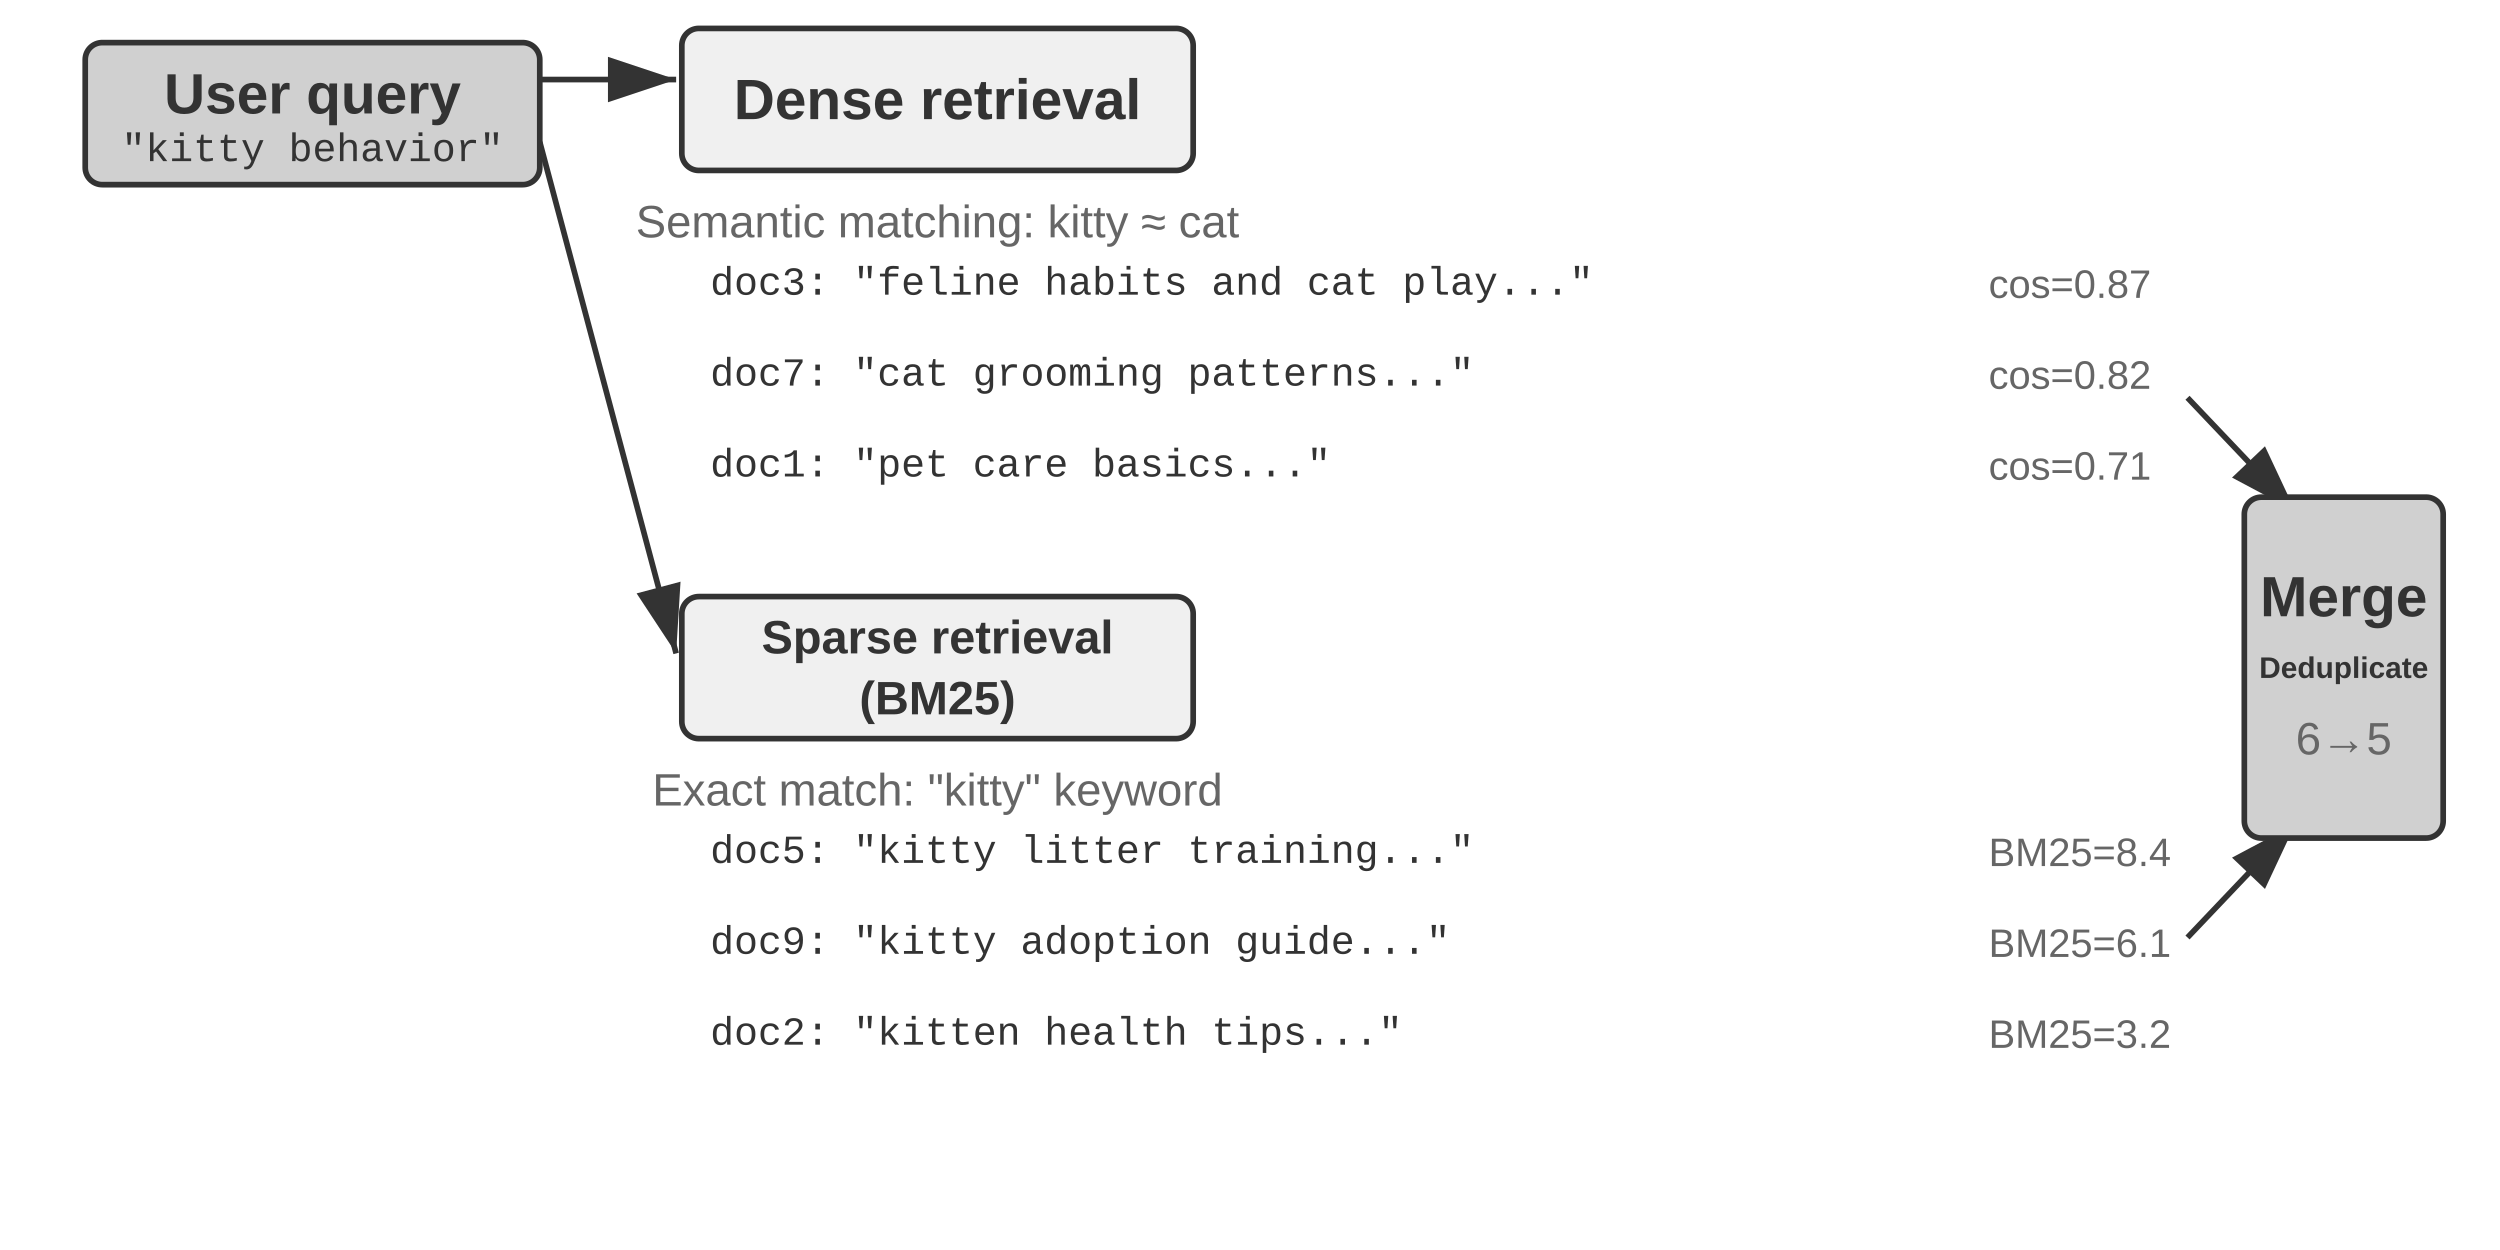
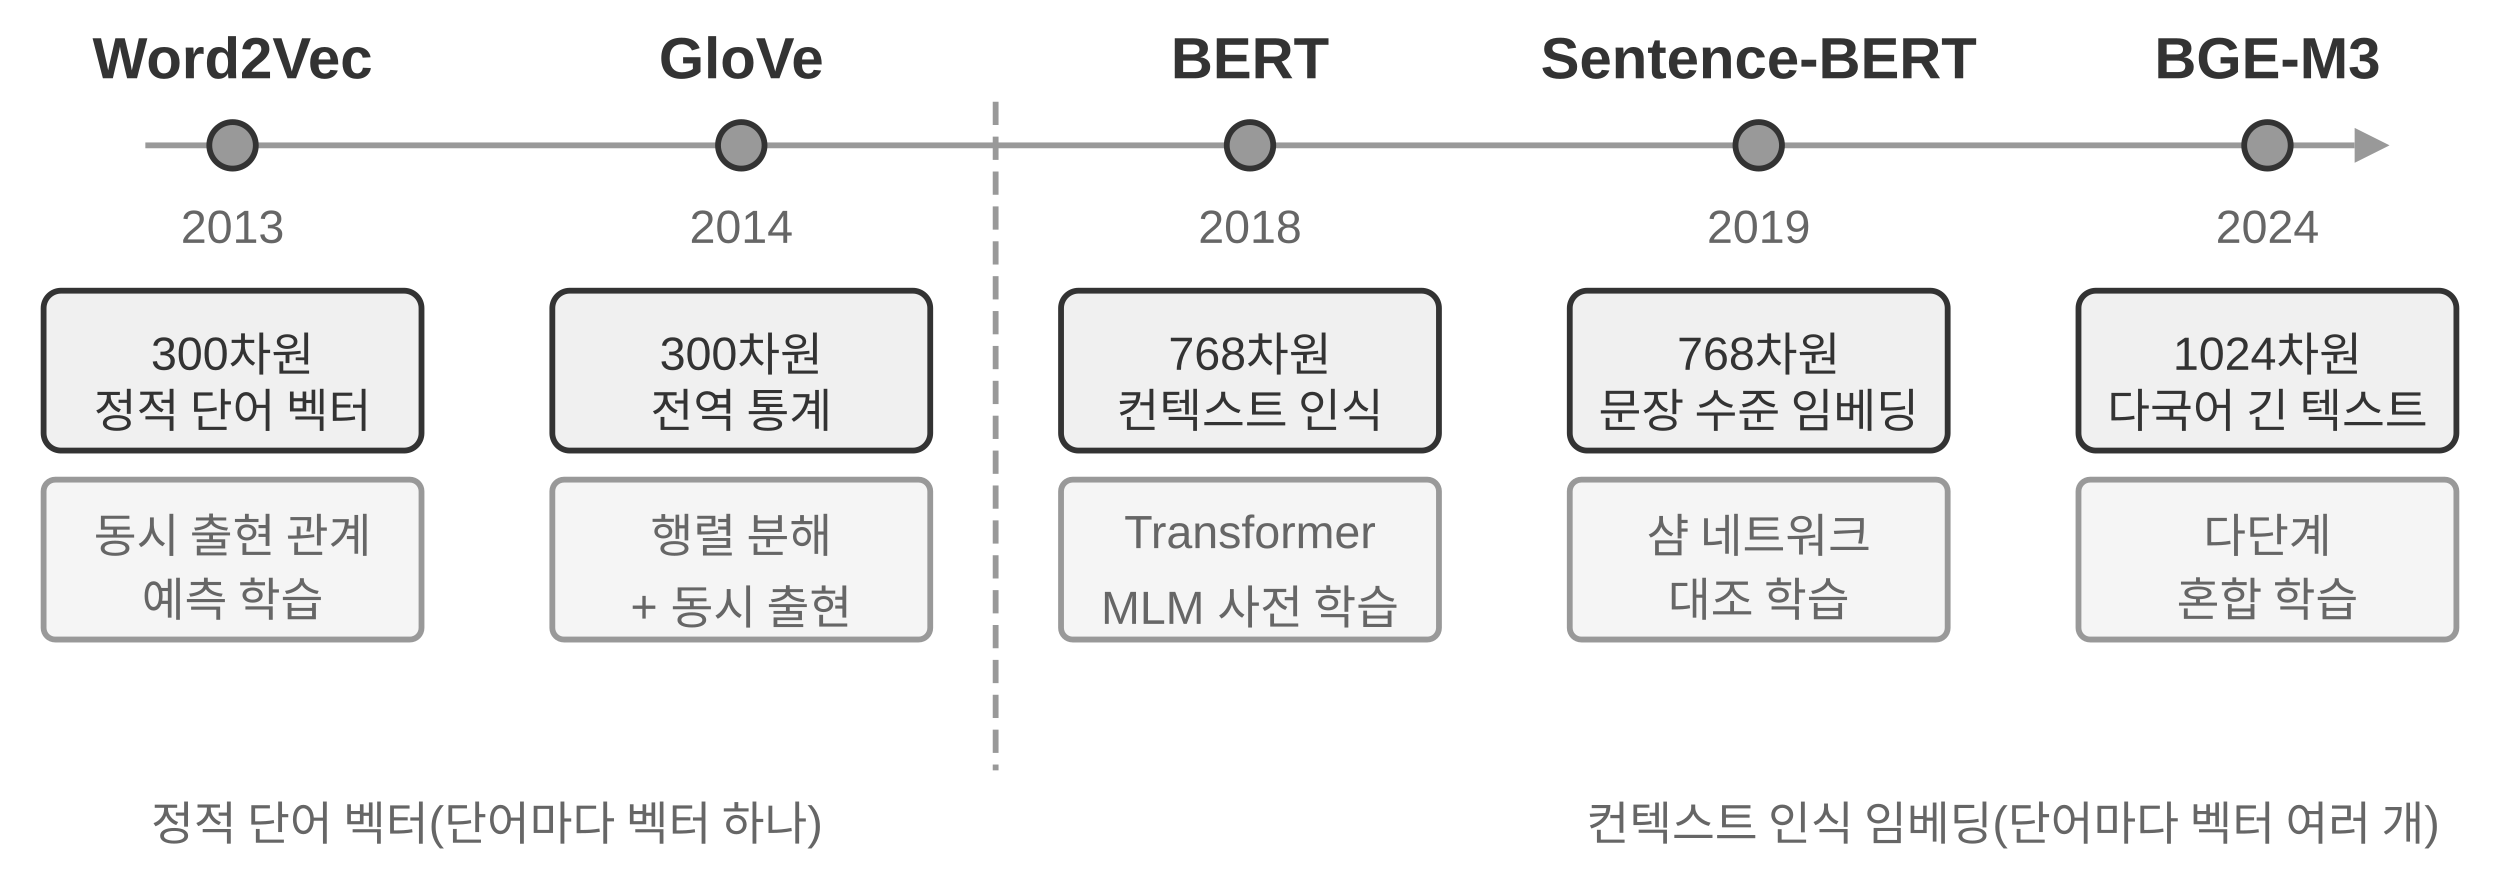
- <svg xmlns="http://www.w3.org/2000/svg" viewBox="0 40 880 440" width="880" height="440" style="background:#ffffff">
+ <svg xmlns="http://www.w3.org/2000/svg" viewBox="0 40 860 300" width="860" height="300" style="background:#ffffff">
  <defs>
    <marker id="ah" markerWidth="12" markerHeight="8" refX="12" refY="4" orient="auto">
      <polygon points="0 0, 12 4, 0 8" fill="#333333" />
    </marker>
    <marker id="ah-light" markerWidth="12" markerHeight="8" refX="12" refY="4" orient="auto">
      <polygon points="0 0, 12 4, 0 8" fill="#999999" />
    </marker>
  </defs>
-   <rect x="30" y="55" width="160" height="50" rx="6" fill="#d0d0d0" stroke="#333333" stroke-width="2" />
-   <text x="110" y="73" font-family="Arial, 'Helvetica Neue', Helvetica, 'PingFang SC', 'Microsoft YaHei', sans-serif" font-size="20" fill="#333333" text-anchor="middle" dominant-baseline="central" font-weight="bold">User query</text>
-   <text x="110" y="93" font-family="'Courier New', Courier, monospace" font-size="14" fill="#333333" text-anchor="middle" dominant-baseline="central">"kitty behavior"</text>
-   <line x1="190" y1="68" x2="238" y2="68" stroke="#333333" stroke-width="2" marker-end="url(#ah)" />
-   <rect x="240" y="50" width="180" height="50" rx="6" fill="#f0f0f0" stroke="#333333" stroke-width="2" />
-   <text x="330.0" y="75.0" font-family="Arial, 'Helvetica Neue', Helvetica, 'PingFang SC', 'Microsoft YaHei', sans-serif" font-size="20" fill="#333333" text-anchor="middle" dominant-baseline="central" font-weight="bold">Dense retrieval</text>
-   <text x="330" y="118" font-family="Arial, 'Helvetica Neue', Helvetica, 'PingFang SC', 'Microsoft YaHei', sans-serif" font-size="16" fill="#666666" text-anchor="middle" dominant-baseline="central" font-weight="normal">Semantic matching: kitty ≈ cat</text>
-   <text x="250" y="140" font-family="'Courier New', Courier, monospace" font-size="14" fill="#333333" text-anchor="start" dominant-baseline="central">doc3: "feline habits and cat play..."</text>
-   <text x="700" y="140" font-family="Arial, 'Helvetica Neue', Helvetica, 'PingFang SC', 'Microsoft YaHei', sans-serif" font-size="14" fill="#666666" text-anchor="start" dominant-baseline="central" font-weight="normal">cos=0.87</text>
-   <text x="250" y="172" font-family="'Courier New', Courier, monospace" font-size="14" fill="#333333" text-anchor="start" dominant-baseline="central">doc7: "cat grooming patterns..."</text>
-   <text x="700" y="172" font-family="Arial, 'Helvetica Neue', Helvetica, 'PingFang SC', 'Microsoft YaHei', sans-serif" font-size="14" fill="#666666" text-anchor="start" dominant-baseline="central" font-weight="normal">cos=0.82</text>
-   <text x="250" y="204" font-family="'Courier New', Courier, monospace" font-size="14" fill="#333333" text-anchor="start" dominant-baseline="central">doc1: "pet care basics..."</text>
-   <text x="700" y="204" font-family="Arial, 'Helvetica Neue', Helvetica, 'PingFang SC', 'Microsoft YaHei', sans-serif" font-size="14" fill="#666666" text-anchor="start" dominant-baseline="central" font-weight="normal">cos=0.71</text>
-   <line x1="190" y1="90" x2="238" y2="270" stroke="#333333" stroke-width="2" marker-end="url(#ah)" />
-   <rect x="240" y="250" width="180" height="50" rx="6" fill="#f0f0f0" stroke="#333333" stroke-width="2" />
-   <text x="330.0" y="264.275" font-family="Arial, 'Helvetica Neue', Helvetica, 'PingFang SC', 'Microsoft YaHei', sans-serif" font-size="16.5" fill="#333333" text-anchor="middle" dominant-baseline="central" font-weight="bold">Sparse retrieval</text>
-   <text x="330.0" y="285.725" font-family="Arial, 'Helvetica Neue', Helvetica, 'PingFang SC', 'Microsoft YaHei', sans-serif" font-size="16.5" fill="#333333" text-anchor="middle" dominant-baseline="central" font-weight="bold">(BM25)</text>
-   <text x="330" y="318" font-family="Arial, 'Helvetica Neue', Helvetica, 'PingFang SC', 'Microsoft YaHei', sans-serif" font-size="16" fill="#666666" text-anchor="middle" dominant-baseline="central" font-weight="normal">Exact match: "kitty" keyword</text>
-   <text x="250" y="340" font-family="'Courier New', Courier, monospace" font-size="14" fill="#333333" text-anchor="start" dominant-baseline="central">doc5: "kitty litter training..."</text>
-   <text x="700" y="340" font-family="Arial, 'Helvetica Neue', Helvetica, 'PingFang SC', 'Microsoft YaHei', sans-serif" font-size="14" fill="#666666" text-anchor="start" dominant-baseline="central" font-weight="normal">BM25=8.4</text>
-   <text x="250" y="372" font-family="'Courier New', Courier, monospace" font-size="14" fill="#333333" text-anchor="start" dominant-baseline="central">doc9: "kitty adoption guide..."</text>
-   <text x="700" y="372" font-family="Arial, 'Helvetica Neue', Helvetica, 'PingFang SC', 'Microsoft YaHei', sans-serif" font-size="14" fill="#666666" text-anchor="start" dominant-baseline="central" font-weight="normal">BM25=6.1</text>
-   <text x="250" y="404" font-family="'Courier New', Courier, monospace" font-size="14" fill="#333333" text-anchor="start" dominant-baseline="central">doc2: "kitten health tips..."</text>
-   <text x="700" y="404" font-family="Arial, 'Helvetica Neue', Helvetica, 'PingFang SC', 'Microsoft YaHei', sans-serif" font-size="14" fill="#666666" text-anchor="start" dominant-baseline="central" font-weight="normal">BM25=3.2</text>
-   <line x1="770" y1="180" x2="808" y2="220" stroke="#333333" stroke-width="2" marker-end="url(#ah)" />
-   <line x1="770" y1="370" x2="808" y2="330" stroke="#333333" stroke-width="2" marker-end="url(#ah)" />
-   <rect x="790" y="215" width="70" height="120" rx="6" fill="#d0d0d0" stroke="#333333" stroke-width="2" />
-   <text x="825" y="250" font-family="Arial, 'Helvetica Neue', Helvetica, 'PingFang SC', 'Microsoft YaHei', sans-serif" font-size="20" fill="#333333" text-anchor="middle" dominant-baseline="central" font-weight="bold">Merge</text>
-   <text x="825" y="275" font-family="Arial, 'Helvetica Neue', Helvetica, 'PingFang SC', 'Microsoft YaHei', sans-serif" font-size="10.5" fill="#333333" text-anchor="middle" dominant-baseline="central" font-weight="bold">Deduplicate</text>
-   <text x="825" y="300" font-family="Arial, 'Helvetica Neue', Helvetica, 'PingFang SC', 'Microsoft YaHei', sans-serif" font-size="16" fill="#666666" text-anchor="middle" dominant-baseline="central" font-weight="normal">6→5</text>
+   <line x1="50" y1="90" x2="810" y2="90" stroke="#999999" stroke-width="2" />
+   <polygon points="810,84 822,90 810,96" fill="#999999" />
+   <circle cx="80.0" cy="90" r="8" fill="#999999" stroke="#333333" stroke-width="2" />
+   <text x="80.0" y="60" font-family="'Apple SD Gothic Neo', 'Malgun Gothic', Arial, sans-serif" font-size="20" fill="#333333" text-anchor="middle" dominant-baseline="central" font-weight="bold">Word2Vec</text>
+   <text x="80.0" y="118" font-family="'Apple SD Gothic Neo', 'Malgun Gothic', Arial, sans-serif" font-size="16" fill="#666666" text-anchor="middle" dominant-baseline="central" font-weight="normal">2013</text>
+   <rect x="15.0" y="140" width="130" height="55" rx="6" fill="#f0f0f0" stroke="#333333" stroke-width="2" />
+   <text x="80.0" y="158" font-family="'Apple SD Gothic Neo', 'Malgun Gothic', Arial, sans-serif" font-size="16" fill="#333333" text-anchor="middle" dominant-baseline="central" font-weight="normal">300차원</text>
+   <text x="80.0" y="180" font-family="'Apple SD Gothic Neo', 'Malgun Gothic', Arial, sans-serif" font-size="16" fill="#333333" text-anchor="middle" dominant-baseline="central" font-weight="normal">정적 단어 벡터</text>
+   <rect x="15.0" y="205" width="130" height="55" rx="4" fill="#f5f5f5" stroke="#999999" stroke-width="2" />
+   <text x="80.0" y="223" font-family="'Apple SD Gothic Neo', 'Malgun Gothic', Arial, sans-serif" font-size="16" fill="#666666" text-anchor="middle" dominant-baseline="central" font-weight="normal">동시 출현 관계</text>
+   <text x="80.0" y="245" font-family="'Apple SD Gothic Neo', 'Malgun Gothic', Arial, sans-serif" font-size="16" fill="#666666" text-anchor="middle" dominant-baseline="central" font-weight="normal">예측 학습</text>
+   <circle cx="255.0" cy="90" r="8" fill="#999999" stroke="#333333" stroke-width="2" />
+   <text x="255.0" y="60" font-family="'Apple SD Gothic Neo', 'Malgun Gothic', Arial, sans-serif" font-size="20" fill="#333333" text-anchor="middle" dominant-baseline="central" font-weight="bold">GloVe</text>
+   <text x="255.0" y="118" font-family="'Apple SD Gothic Neo', 'Malgun Gothic', Arial, sans-serif" font-size="16" fill="#666666" text-anchor="middle" dominant-baseline="central" font-weight="normal">2014</text>
+   <rect x="190.0" y="140" width="130" height="55" rx="6" fill="#f0f0f0" stroke="#333333" stroke-width="2" />
+   <text x="255.0" y="158" font-family="'Apple SD Gothic Neo', 'Malgun Gothic', Arial, sans-serif" font-size="16" fill="#333333" text-anchor="middle" dominant-baseline="central" font-weight="normal">300차원</text>
+   <text x="255.0" y="180" font-family="'Apple SD Gothic Neo', 'Malgun Gothic', Arial, sans-serif" font-size="16" fill="#333333" text-anchor="middle" dominant-baseline="central" font-weight="normal">전역 통계</text>
+   <rect x="190.0" y="205" width="130" height="55" rx="4" fill="#f5f5f5" stroke="#999999" stroke-width="2" />
+   <text x="255.0" y="223" font-family="'Apple SD Gothic Neo', 'Malgun Gothic', Arial, sans-serif" font-size="16" fill="#666666" text-anchor="middle" dominant-baseline="central" font-weight="normal">행렬 분해</text>
+   <text x="255.0" y="245" font-family="'Apple SD Gothic Neo', 'Malgun Gothic', Arial, sans-serif" font-size="16" fill="#666666" text-anchor="middle" dominant-baseline="central" font-weight="normal">+ 동시 출현</text>
+   <circle cx="430.0" cy="90" r="8" fill="#999999" stroke="#333333" stroke-width="2" />
+   <text x="430.0" y="60" font-family="'Apple SD Gothic Neo', 'Malgun Gothic', Arial, sans-serif" font-size="20" fill="#333333" text-anchor="middle" dominant-baseline="central" font-weight="bold">BERT</text>
+   <text x="430.0" y="118" font-family="'Apple SD Gothic Neo', 'Malgun Gothic', Arial, sans-serif" font-size="16" fill="#666666" text-anchor="middle" dominant-baseline="central" font-weight="normal">2018</text>
+   <rect x="365.0" y="140" width="130" height="55" rx="6" fill="#f0f0f0" stroke="#333333" stroke-width="2" />
+   <text x="430.0" y="158" font-family="'Apple SD Gothic Neo', 'Malgun Gothic', Arial, sans-serif" font-size="16" fill="#333333" text-anchor="middle" dominant-baseline="central" font-weight="normal">768차원</text>
+   <text x="430.0" y="180" font-family="'Apple SD Gothic Neo', 'Malgun Gothic', Arial, sans-serif" font-size="16" fill="#333333" text-anchor="middle" dominant-baseline="central" font-weight="normal">컨텍스트 인식</text>
+   <rect x="365.0" y="205" width="130" height="55" rx="4" fill="#f5f5f5" stroke="#999999" stroke-width="2" />
+   <text x="430.0" y="223" font-family="'Apple SD Gothic Neo', 'Malgun Gothic', Arial, sans-serif" font-size="16" fill="#666666" text-anchor="middle" dominant-baseline="central" font-weight="normal">Transformer</text>
+   <text x="430.0" y="245" font-family="'Apple SD Gothic Neo', 'Malgun Gothic', Arial, sans-serif" font-size="16" fill="#666666" text-anchor="middle" dominant-baseline="central" font-weight="normal">MLM 사전 학습</text>
+   <circle cx="605.0" cy="90" r="8" fill="#999999" stroke="#333333" stroke-width="2" />
+   <text x="605.0" y="60" font-family="'Apple SD Gothic Neo', 'Malgun Gothic', Arial, sans-serif" font-size="20" fill="#333333" text-anchor="middle" dominant-baseline="central" font-weight="bold">Sentence-BERT</text>
+   <text x="605.0" y="118" font-family="'Apple SD Gothic Neo', 'Malgun Gothic', Arial, sans-serif" font-size="16" fill="#666666" text-anchor="middle" dominant-baseline="central" font-weight="normal">2019</text>
+   <rect x="540.0" y="140" width="130" height="55" rx="6" fill="#f0f0f0" stroke="#333333" stroke-width="2" />
+   <text x="605.0" y="158" font-family="'Apple SD Gothic Neo', 'Malgun Gothic', Arial, sans-serif" font-size="16" fill="#333333" text-anchor="middle" dominant-baseline="central" font-weight="normal">768차원</text>
+   <text x="605.0" y="180" font-family="'Apple SD Gothic Neo', 'Malgun Gothic', Arial, sans-serif" font-size="16" fill="#333333" text-anchor="middle" dominant-baseline="central" font-weight="normal">문장 수준 임베딩</text>
+   <rect x="540.0" y="205" width="130" height="55" rx="4" fill="#f5f5f5" stroke="#999999" stroke-width="2" />
+   <text x="605.0" y="223" font-family="'Apple SD Gothic Neo', 'Malgun Gothic', Arial, sans-serif" font-size="16" fill="#666666" text-anchor="middle" dominant-baseline="central" font-weight="normal">샴 네트워크</text>
+   <text x="605.0" y="245" font-family="'Apple SD Gothic Neo', 'Malgun Gothic', Arial, sans-serif" font-size="16" fill="#666666" text-anchor="middle" dominant-baseline="central" font-weight="normal">대조 학습</text>
+   <circle cx="780.0" cy="90" r="8" fill="#999999" stroke="#333333" stroke-width="2" />
+   <text x="780.0" y="60" font-family="'Apple SD Gothic Neo', 'Malgun Gothic', Arial, sans-serif" font-size="20" fill="#333333" text-anchor="middle" dominant-baseline="central" font-weight="bold">BGE-M3</text>
+   <text x="780.0" y="118" font-family="'Apple SD Gothic Neo', 'Malgun Gothic', Arial, sans-serif" font-size="16" fill="#666666" text-anchor="middle" dominant-baseline="central" font-weight="normal">2024</text>
+   <rect x="715.0" y="140" width="130" height="55" rx="6" fill="#f0f0f0" stroke="#333333" stroke-width="2" />
+   <text x="780.0" y="158" font-family="'Apple SD Gothic Neo', 'Malgun Gothic', Arial, sans-serif" font-size="16" fill="#333333" text-anchor="middle" dominant-baseline="central" font-weight="normal">1024차원</text>
+   <text x="780.0" y="180" font-family="'Apple SD Gothic Neo', 'Malgun Gothic', Arial, sans-serif" font-size="16" fill="#333333" text-anchor="middle" dominant-baseline="central" font-weight="normal">다국어 긴 텍스트</text>
+   <rect x="715.0" y="205" width="130" height="55" rx="4" fill="#f5f5f5" stroke="#999999" stroke-width="2" />
+   <text x="780.0" y="223" font-family="'Apple SD Gothic Neo', 'Malgun Gothic', Arial, sans-serif" font-size="16" fill="#666666" text-anchor="middle" dominant-baseline="central" font-weight="normal">다단계</text>
+   <text x="780.0" y="245" font-family="'Apple SD Gothic Neo', 'Malgun Gothic', Arial, sans-serif" font-size="16" fill="#666666" text-anchor="middle" dominant-baseline="central" font-weight="normal">혼합 학습</text>
+   <text x="167.5" y="322" font-family="'Apple SD Gothic Neo', 'Malgun Gothic', Arial, sans-serif" font-size="16" fill="#666666" text-anchor="middle" dominant-baseline="central" font-weight="normal">정적 단어 벡터(단어마다 벡터 하나)</text>
+   <text x="692.5" y="322" font-family="'Apple SD Gothic Neo', 'Malgun Gothic', Arial, sans-serif" font-size="16" fill="#666666" text-anchor="middle" dominant-baseline="central" font-weight="normal">컨텍스트 인식 임베딩(단어마다 벡터 여러 개)</text>
+   <line x1="342.5" y1="75" x2="342.5" y2="305" stroke="#999999" stroke-width="2" stroke-dasharray="8,4" />
</svg>
